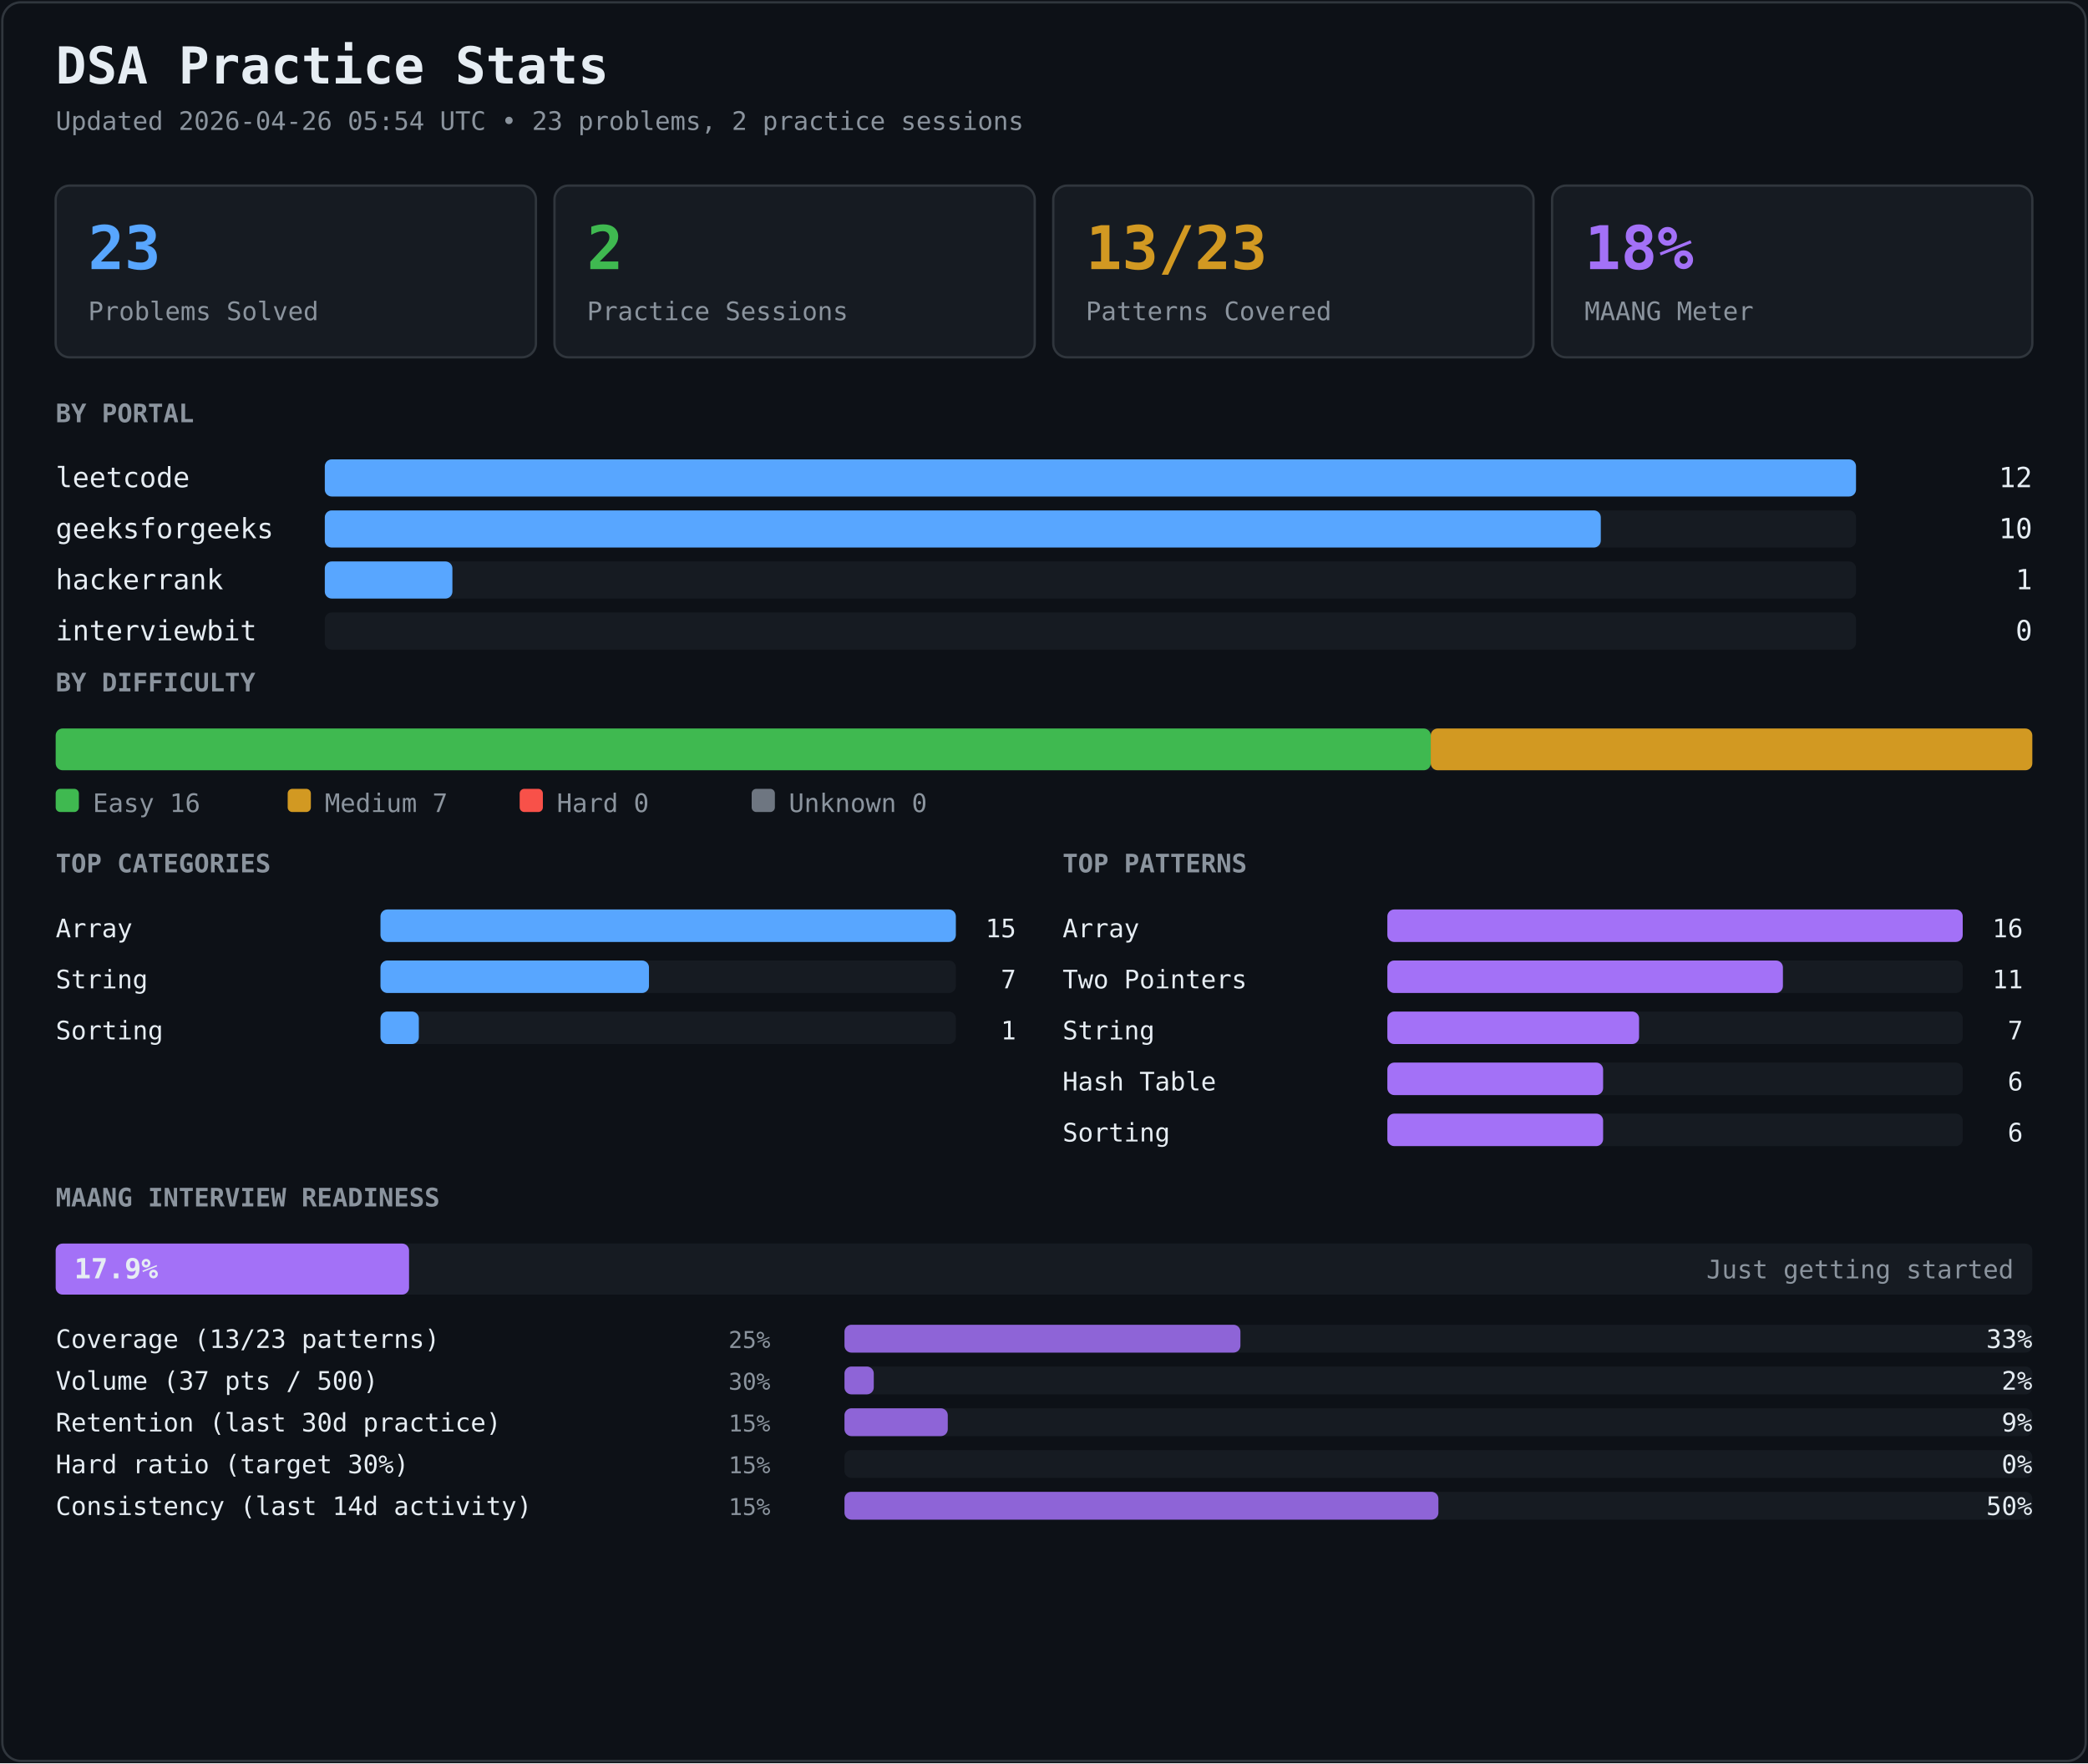
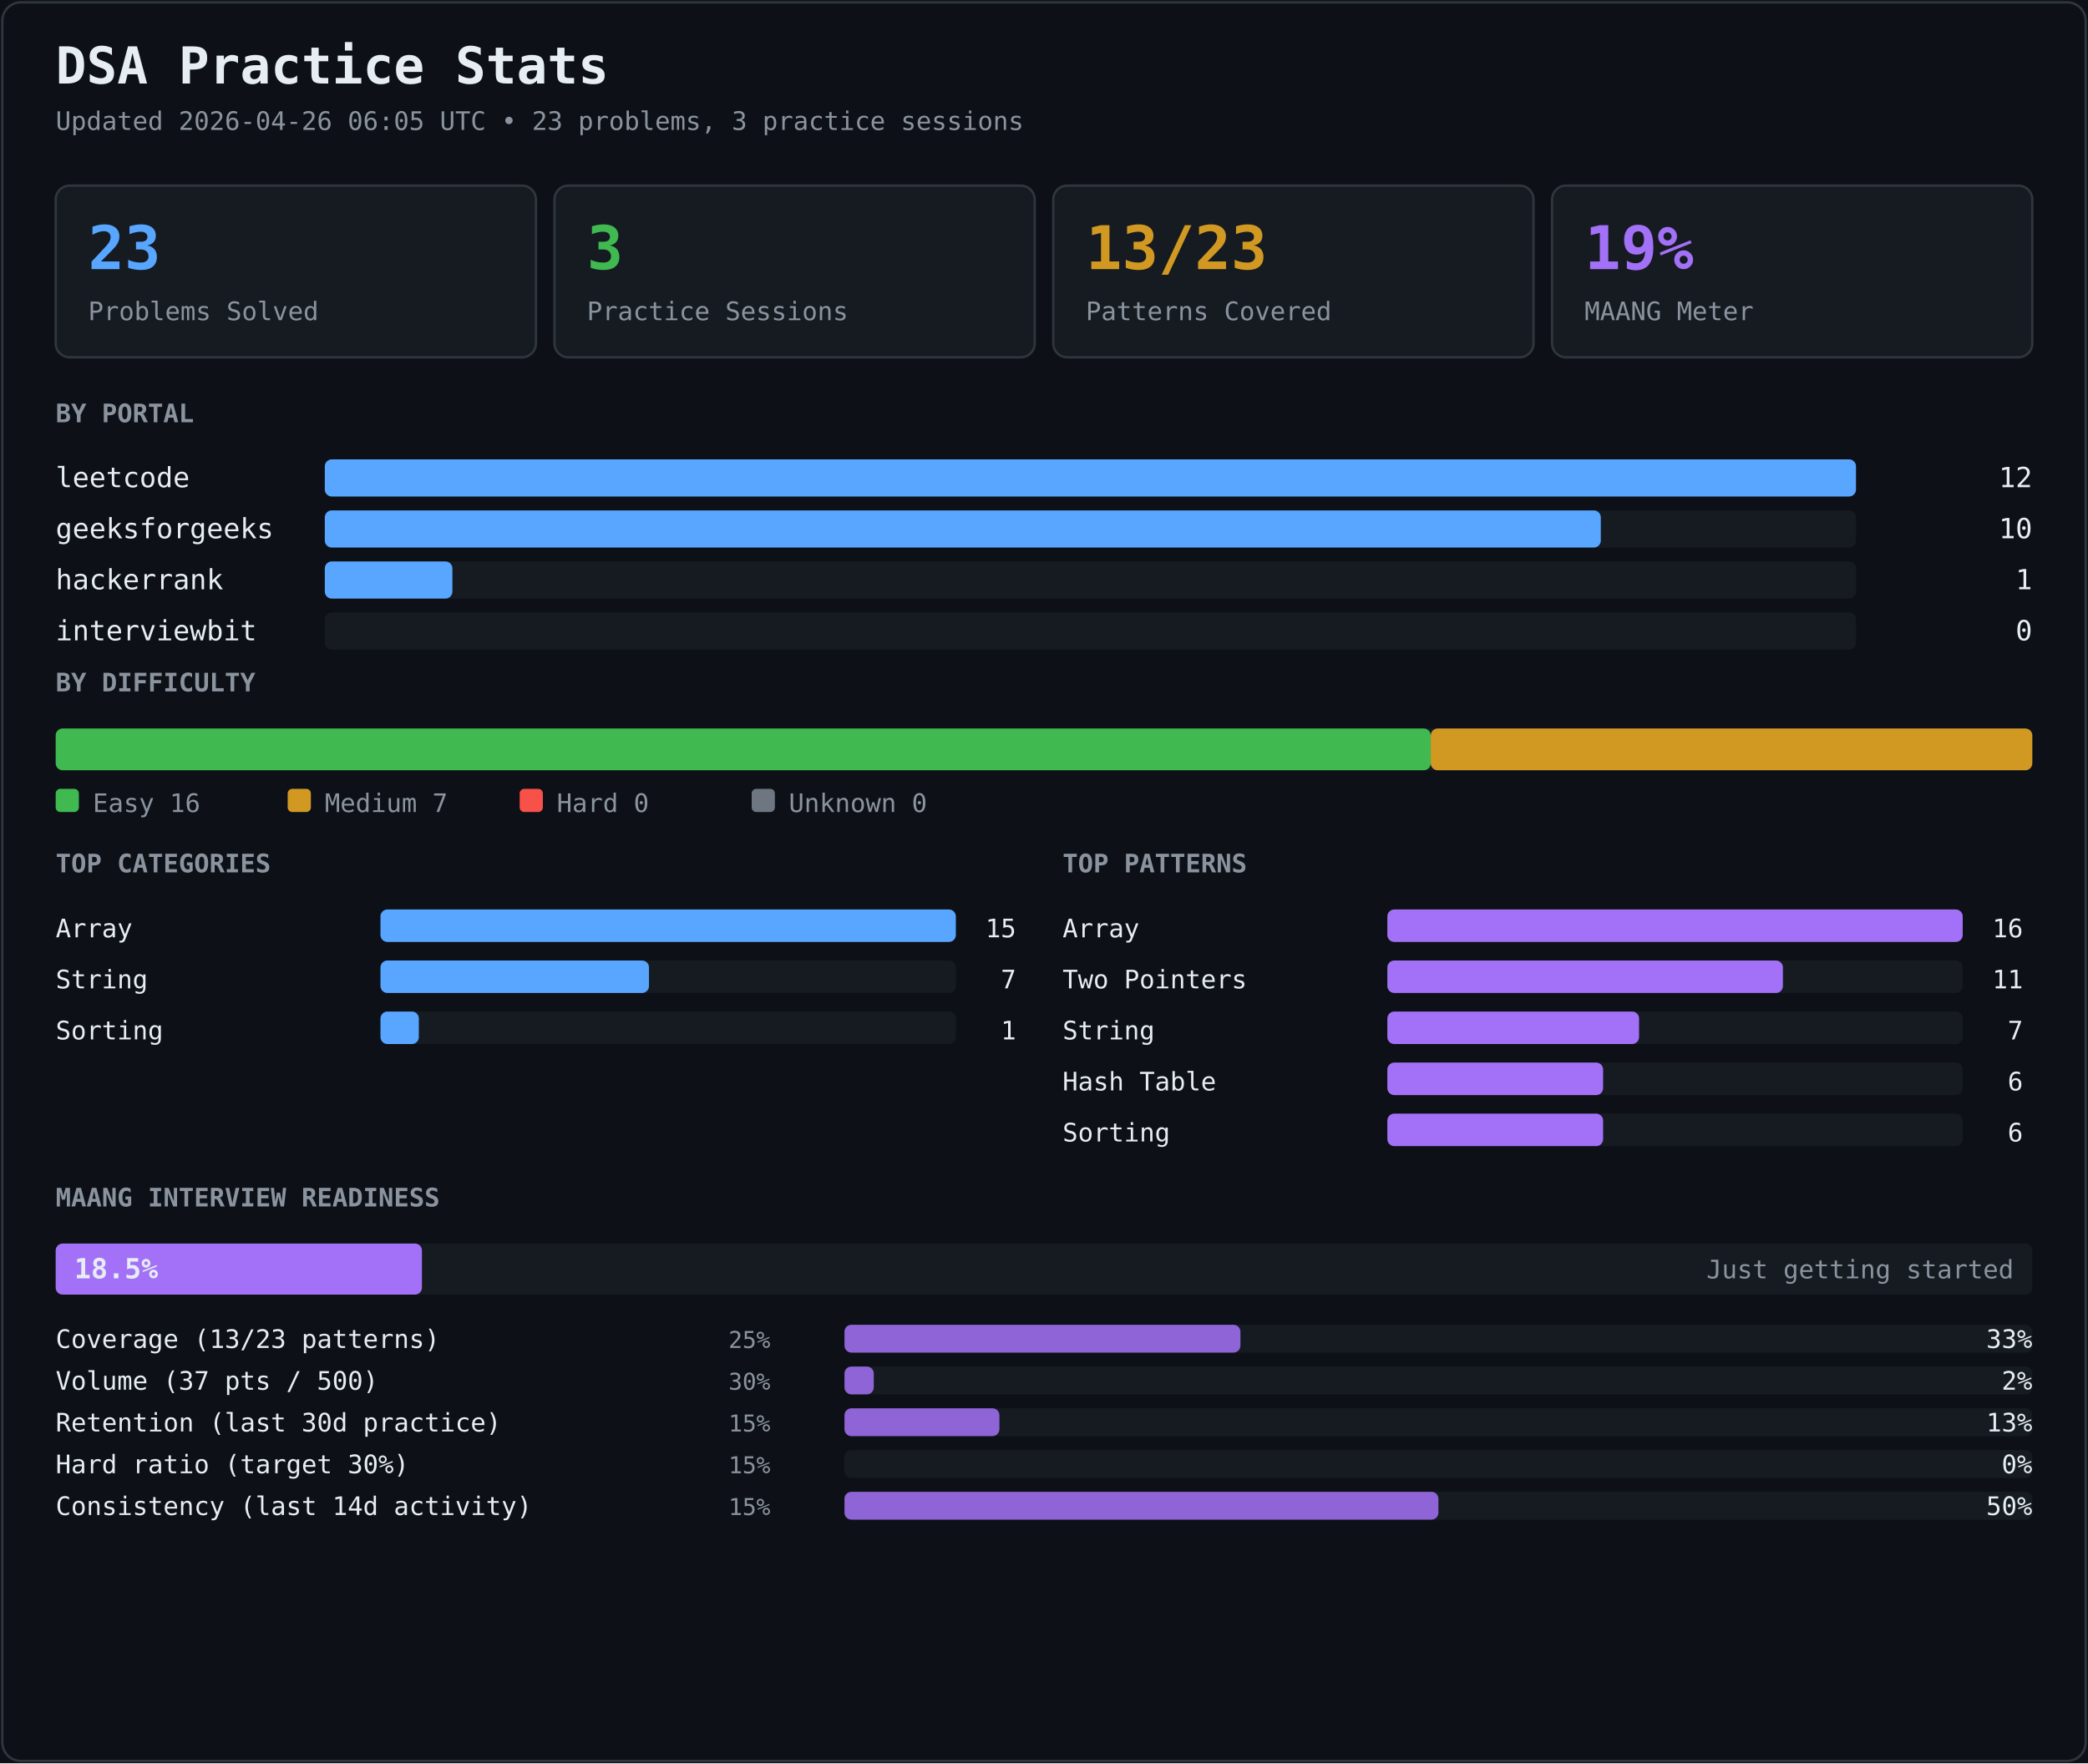
<svg xmlns="http://www.w3.org/2000/svg" width="900" height="760" viewBox="0 0 900 760">
  <rect width="900" height="760" fill="#0d1117" />
  <rect x="1" y="1" width="898" height="758" fill="none" stroke="#30363d" rx="8" />
  <text x="24" y="36" font-family="ui-monospace, SFMono-Regular, Menlo, Consolas, monospace" font-size="22" font-weight="700" fill="#e6edf3" text-anchor="start">DSA Practice Stats</text>
-   <text x="24" y="56" font-family="ui-monospace, SFMono-Regular, Menlo, Consolas, monospace" font-size="11" font-weight="400" fill="#8b949e" text-anchor="start">Updated 2026-04-26 05:54 UTC • 23 problems, 2 practice sessions</text>
+   <text x="24" y="56" font-family="ui-monospace, SFMono-Regular, Menlo, Consolas, monospace" font-size="11" font-weight="400" fill="#8b949e" text-anchor="start">Updated 2026-04-26 06:05 UTC • 23 problems, 3 practice sessions</text>
  <rect x="24" y="80" width="207" height="74" rx="6" fill="#161b22" stroke="#30363d" />
  <text x="38" y="116" font-family="ui-monospace, SFMono-Regular, Menlo, Consolas, monospace" font-size="26" font-weight="700" fill="#58a6ff" text-anchor="start">23</text>
  <text x="38" y="138" font-family="ui-monospace, SFMono-Regular, Menlo, Consolas, monospace" font-size="11" font-weight="400" fill="#8b949e" text-anchor="start">Problems Solved</text>
  <rect x="239" y="80" width="207" height="74" rx="6" fill="#161b22" stroke="#30363d" />
-   <text x="253" y="116" font-family="ui-monospace, SFMono-Regular, Menlo, Consolas, monospace" font-size="26" font-weight="700" fill="#3fb950" text-anchor="start">2</text>
+   <text x="253" y="116" font-family="ui-monospace, SFMono-Regular, Menlo, Consolas, monospace" font-size="26" font-weight="700" fill="#3fb950" text-anchor="start">3</text>
  <text x="253" y="138" font-family="ui-monospace, SFMono-Regular, Menlo, Consolas, monospace" font-size="11" font-weight="400" fill="#8b949e" text-anchor="start">Practice Sessions</text>
  <rect x="454" y="80" width="207" height="74" rx="6" fill="#161b22" stroke="#30363d" />
  <text x="468" y="116" font-family="ui-monospace, SFMono-Regular, Menlo, Consolas, monospace" font-size="26" font-weight="700" fill="#d29922" text-anchor="start">13/23</text>
  <text x="468" y="138" font-family="ui-monospace, SFMono-Regular, Menlo, Consolas, monospace" font-size="11" font-weight="400" fill="#8b949e" text-anchor="start">Patterns Covered</text>
  <rect x="669" y="80" width="207" height="74" rx="6" fill="#161b22" stroke="#30363d" />
-   <text x="683" y="116" font-family="ui-monospace, SFMono-Regular, Menlo, Consolas, monospace" font-size="26" font-weight="700" fill="#a371f7" text-anchor="start">18%</text>
+   <text x="683" y="116" font-family="ui-monospace, SFMono-Regular, Menlo, Consolas, monospace" font-size="26" font-weight="700" fill="#a371f7" text-anchor="start">19%</text>
  <text x="683" y="138" font-family="ui-monospace, SFMono-Regular, Menlo, Consolas, monospace" font-size="11" font-weight="400" fill="#8b949e" text-anchor="start">MAANG Meter</text>
  <text x="24" y="182" font-family="ui-monospace, SFMono-Regular, Menlo, Consolas, monospace" font-size="11" font-weight="700" fill="#8b949e" text-anchor="start">BY PORTAL</text>
  <text x="24" y="210" font-family="ui-monospace, SFMono-Regular, Menlo, Consolas, monospace" font-size="12" font-weight="400" fill="#e6edf3" text-anchor="start">leetcode</text>
  <rect x="140" y="198" width="660" height="16" rx="3" fill="#161b22" opacity="1" />
  <rect x="140" y="198" width="660" height="16" rx="3" fill="#58a6ff" opacity="1" />
  <text x="876" y="210" font-family="ui-monospace, SFMono-Regular, Menlo, Consolas, monospace" font-size="12" font-weight="400" fill="#e6edf3" text-anchor="end">12</text>
  <text x="24" y="232" font-family="ui-monospace, SFMono-Regular, Menlo, Consolas, monospace" font-size="12" font-weight="400" fill="#e6edf3" text-anchor="start">geeksforgeeks</text>
  <rect x="140" y="220" width="660" height="16" rx="3" fill="#161b22" opacity="1" />
  <rect x="140" y="220" width="550" height="16" rx="3" fill="#58a6ff" opacity="1" />
  <text x="876" y="232" font-family="ui-monospace, SFMono-Regular, Menlo, Consolas, monospace" font-size="12" font-weight="400" fill="#e6edf3" text-anchor="end">10</text>
  <text x="24" y="254" font-family="ui-monospace, SFMono-Regular, Menlo, Consolas, monospace" font-size="12" font-weight="400" fill="#e6edf3" text-anchor="start">hackerrank</text>
  <rect x="140" y="242" width="660" height="16" rx="3" fill="#161b22" opacity="1" />
  <rect x="140" y="242" width="55" height="16" rx="3" fill="#58a6ff" opacity="1" />
  <text x="876" y="254" font-family="ui-monospace, SFMono-Regular, Menlo, Consolas, monospace" font-size="12" font-weight="400" fill="#e6edf3" text-anchor="end">1</text>
  <text x="24" y="276" font-family="ui-monospace, SFMono-Regular, Menlo, Consolas, monospace" font-size="12" font-weight="400" fill="#e6edf3" text-anchor="start">interviewbit</text>
  <rect x="140" y="264" width="660" height="16" rx="3" fill="#161b22" opacity="1" />
  <text x="876" y="276" font-family="ui-monospace, SFMono-Regular, Menlo, Consolas, monospace" font-size="12" font-weight="400" fill="#e6edf3" text-anchor="end">0</text>
  <text x="24" y="298" font-family="ui-monospace, SFMono-Regular, Menlo, Consolas, monospace" font-size="11" font-weight="700" fill="#8b949e" text-anchor="start">BY DIFFICULTY</text>
  <rect x="24" y="314" width="852" height="18" rx="3" fill="#161b22" opacity="1" />
  <rect x="24" y="314" width="592.696" height="18" rx="3" fill="#3fb950" opacity="1" />
  <rect x="616.696" y="314" width="259.304" height="18" rx="3" fill="#d29922" opacity="1" />
  <rect x="24" y="340" width="10" height="10" rx="2" fill="#3fb950" />
  <text x="40" y="350" font-family="ui-monospace, SFMono-Regular, Menlo, Consolas, monospace" font-size="11" font-weight="400" fill="#8b949e" text-anchor="start">Easy 16</text>
  <rect x="124" y="340" width="10" height="10" rx="2" fill="#d29922" />
  <text x="140" y="350" font-family="ui-monospace, SFMono-Regular, Menlo, Consolas, monospace" font-size="11" font-weight="400" fill="#8b949e" text-anchor="start">Medium 7</text>
  <rect x="224" y="340" width="10" height="10" rx="2" fill="#f85149" />
  <text x="240" y="350" font-family="ui-monospace, SFMono-Regular, Menlo, Consolas, monospace" font-size="11" font-weight="400" fill="#8b949e" text-anchor="start">Hard 0</text>
  <rect x="324" y="340" width="10" height="10" rx="2" fill="#6e7681" />
  <text x="340" y="350" font-family="ui-monospace, SFMono-Regular, Menlo, Consolas, monospace" font-size="11" font-weight="400" fill="#8b949e" text-anchor="start">Unknown 0</text>
  <text x="24" y="376" font-family="ui-monospace, SFMono-Regular, Menlo, Consolas, monospace" font-size="11" font-weight="700" fill="#8b949e" text-anchor="start">TOP CATEGORIES</text>
  <text x="458" y="376" font-family="ui-monospace, SFMono-Regular, Menlo, Consolas, monospace" font-size="11" font-weight="700" fill="#8b949e" text-anchor="start">TOP PATTERNS</text>
  <text x="24" y="404" font-family="ui-monospace, SFMono-Regular, Menlo, Consolas, monospace" font-size="11" font-weight="400" fill="#e6edf3" text-anchor="start">Array</text>
  <rect x="164" y="392" width="248" height="14" rx="3" fill="#161b22" opacity="1" />
  <rect x="164" y="392" width="248" height="14" rx="3" fill="#58a6ff" opacity="1" />
  <text x="438" y="404" font-family="ui-monospace, SFMono-Regular, Menlo, Consolas, monospace" font-size="11" font-weight="400" fill="#e6edf3" text-anchor="end">15</text>
  <text x="458" y="404" font-family="ui-monospace, SFMono-Regular, Menlo, Consolas, monospace" font-size="11" font-weight="400" fill="#e6edf3" text-anchor="start">Array</text>
  <rect x="598" y="392" width="248" height="14" rx="3" fill="#161b22" opacity="1" />
  <rect x="598" y="392" width="248" height="14" rx="3" fill="#a371f7" opacity="1" />
  <text x="872" y="404" font-family="ui-monospace, SFMono-Regular, Menlo, Consolas, monospace" font-size="11" font-weight="400" fill="#e6edf3" text-anchor="end">16</text>
  <text x="24" y="426" font-family="ui-monospace, SFMono-Regular, Menlo, Consolas, monospace" font-size="11" font-weight="400" fill="#e6edf3" text-anchor="start">String</text>
  <rect x="164" y="414" width="248" height="14" rx="3" fill="#161b22" opacity="1" />
  <rect x="164" y="414" width="115.733" height="14" rx="3" fill="#58a6ff" opacity="1" />
  <text x="438" y="426" font-family="ui-monospace, SFMono-Regular, Menlo, Consolas, monospace" font-size="11" font-weight="400" fill="#e6edf3" text-anchor="end">7</text>
  <text x="458" y="426" font-family="ui-monospace, SFMono-Regular, Menlo, Consolas, monospace" font-size="11" font-weight="400" fill="#e6edf3" text-anchor="start">Two Pointers</text>
  <rect x="598" y="414" width="248" height="14" rx="3" fill="#161b22" opacity="1" />
  <rect x="598" y="414" width="170.5" height="14" rx="3" fill="#a371f7" opacity="1" />
  <text x="872" y="426" font-family="ui-monospace, SFMono-Regular, Menlo, Consolas, monospace" font-size="11" font-weight="400" fill="#e6edf3" text-anchor="end">11</text>
  <text x="24" y="448" font-family="ui-monospace, SFMono-Regular, Menlo, Consolas, monospace" font-size="11" font-weight="400" fill="#e6edf3" text-anchor="start">Sorting</text>
  <rect x="164" y="436" width="248" height="14" rx="3" fill="#161b22" opacity="1" />
  <rect x="164" y="436" width="16.533" height="14" rx="3" fill="#58a6ff" opacity="1" />
  <text x="438" y="448" font-family="ui-monospace, SFMono-Regular, Menlo, Consolas, monospace" font-size="11" font-weight="400" fill="#e6edf3" text-anchor="end">1</text>
  <text x="458" y="448" font-family="ui-monospace, SFMono-Regular, Menlo, Consolas, monospace" font-size="11" font-weight="400" fill="#e6edf3" text-anchor="start">String</text>
  <rect x="598" y="436" width="248" height="14" rx="3" fill="#161b22" opacity="1" />
  <rect x="598" y="436" width="108.5" height="14" rx="3" fill="#a371f7" opacity="1" />
  <text x="872" y="448" font-family="ui-monospace, SFMono-Regular, Menlo, Consolas, monospace" font-size="11" font-weight="400" fill="#e6edf3" text-anchor="end">7</text>
  <text x="458" y="470" font-family="ui-monospace, SFMono-Regular, Menlo, Consolas, monospace" font-size="11" font-weight="400" fill="#e6edf3" text-anchor="start">Hash Table</text>
  <rect x="598" y="458" width="248" height="14" rx="3" fill="#161b22" opacity="1" />
  <rect x="598" y="458" width="93" height="14" rx="3" fill="#a371f7" opacity="1" />
  <text x="872" y="470" font-family="ui-monospace, SFMono-Regular, Menlo, Consolas, monospace" font-size="11" font-weight="400" fill="#e6edf3" text-anchor="end">6</text>
  <text x="458" y="492" font-family="ui-monospace, SFMono-Regular, Menlo, Consolas, monospace" font-size="11" font-weight="400" fill="#e6edf3" text-anchor="start">Sorting</text>
  <rect x="598" y="480" width="248" height="14" rx="3" fill="#161b22" opacity="1" />
  <rect x="598" y="480" width="93" height="14" rx="3" fill="#a371f7" opacity="1" />
  <text x="872" y="492" font-family="ui-monospace, SFMono-Regular, Menlo, Consolas, monospace" font-size="11" font-weight="400" fill="#e6edf3" text-anchor="end">6</text>
  <text x="24" y="520" font-family="ui-monospace, SFMono-Regular, Menlo, Consolas, monospace" font-size="11" font-weight="700" fill="#8b949e" text-anchor="start">MAANG INTERVIEW READINESS</text>
  <rect x="24" y="536" width="852" height="22" rx="3" fill="#161b22" opacity="1" />
-   <rect x="24" y="536" width="152.318" height="22" rx="3" fill="#a371f7" opacity="1" />
-   <text x="32" y="551" font-family="ui-monospace, SFMono-Regular, Menlo, Consolas, monospace" font-size="12" font-weight="700" fill="#e6edf3" text-anchor="start">17.9%</text>
+   <rect x="24" y="536" width="157.874" height="22" rx="3" fill="#a371f7" opacity="1" />
+   <text x="32" y="551" font-family="ui-monospace, SFMono-Regular, Menlo, Consolas, monospace" font-size="12" font-weight="700" fill="#e6edf3" text-anchor="start">18.5%</text>
  <text x="868" y="551" font-family="ui-monospace, SFMono-Regular, Menlo, Consolas, monospace" font-size="11" font-weight="400" fill="#8b949e" text-anchor="end">Just getting started</text>
  <text x="24" y="581" font-family="ui-monospace, SFMono-Regular, Menlo, Consolas, monospace" font-size="11" font-weight="400" fill="#e6edf3" text-anchor="start">Coverage (13/23 patterns)</text>
  <text x="314" y="581" font-family="ui-monospace, SFMono-Regular, Menlo, Consolas, monospace" font-size="10" font-weight="400" fill="#8b949e" text-anchor="start">25%</text>
  <rect x="364" y="571" width="512" height="12" rx="3" fill="#161b22" opacity="1" />
  <rect x="364" y="571" width="170.667" height="12" rx="3" fill="#a371f7" opacity="0.85" />
  <text x="876" y="581" font-family="ui-monospace, SFMono-Regular, Menlo, Consolas, monospace" font-size="11" font-weight="400" fill="#e6edf3" text-anchor="end">33%</text>
  <text x="24" y="599" font-family="ui-monospace, SFMono-Regular, Menlo, Consolas, monospace" font-size="11" font-weight="400" fill="#e6edf3" text-anchor="start">Volume (37 pts / 500)</text>
  <text x="314" y="599" font-family="ui-monospace, SFMono-Regular, Menlo, Consolas, monospace" font-size="10" font-weight="400" fill="#8b949e" text-anchor="start">30%</text>
  <rect x="364" y="589" width="512" height="12" rx="3" fill="#161b22" opacity="1" />
  <rect x="364" y="589" width="12.629" height="12" rx="3" fill="#a371f7" opacity="0.85" />
  <text x="876" y="599" font-family="ui-monospace, SFMono-Regular, Menlo, Consolas, monospace" font-size="11" font-weight="400" fill="#e6edf3" text-anchor="end">2%</text>
  <text x="24" y="617" font-family="ui-monospace, SFMono-Regular, Menlo, Consolas, monospace" font-size="11" font-weight="400" fill="#e6edf3" text-anchor="start">Retention (last 30d practice)</text>
  <text x="314" y="617" font-family="ui-monospace, SFMono-Regular, Menlo, Consolas, monospace" font-size="10" font-weight="400" fill="#8b949e" text-anchor="start">15%</text>
  <rect x="364" y="607" width="512" height="12" rx="3" fill="#161b22" opacity="1" />
-   <rect x="364" y="607" width="44.522" height="12" rx="3" fill="#a371f7" opacity="0.85" />
-   <text x="876" y="617" font-family="ui-monospace, SFMono-Regular, Menlo, Consolas, monospace" font-size="11" font-weight="400" fill="#e6edf3" text-anchor="end">9%</text>
+   <rect x="364" y="607" width="66.783" height="12" rx="3" fill="#a371f7" opacity="0.85" />
+   <text x="876" y="617" font-family="ui-monospace, SFMono-Regular, Menlo, Consolas, monospace" font-size="11" font-weight="400" fill="#e6edf3" text-anchor="end">13%</text>
  <text x="24" y="635" font-family="ui-monospace, SFMono-Regular, Menlo, Consolas, monospace" font-size="11" font-weight="400" fill="#e6edf3" text-anchor="start">Hard ratio (target 30%)</text>
  <text x="314" y="635" font-family="ui-monospace, SFMono-Regular, Menlo, Consolas, monospace" font-size="10" font-weight="400" fill="#8b949e" text-anchor="start">15%</text>
  <rect x="364" y="625" width="512" height="12" rx="3" fill="#161b22" opacity="1" />
  <rect x="364" y="625" width="0" height="12" rx="3" fill="#a371f7" opacity="0.85" />
  <text x="876" y="635" font-family="ui-monospace, SFMono-Regular, Menlo, Consolas, monospace" font-size="11" font-weight="400" fill="#e6edf3" text-anchor="end">0%</text>
  <text x="24" y="653" font-family="ui-monospace, SFMono-Regular, Menlo, Consolas, monospace" font-size="11" font-weight="400" fill="#e6edf3" text-anchor="start">Consistency (last 14d activity)</text>
  <text x="314" y="653" font-family="ui-monospace, SFMono-Regular, Menlo, Consolas, monospace" font-size="10" font-weight="400" fill="#8b949e" text-anchor="start">15%</text>
  <rect x="364" y="643" width="512" height="12" rx="3" fill="#161b22" opacity="1" />
  <rect x="364" y="643" width="256" height="12" rx="3" fill="#a371f7" opacity="0.85" />
  <text x="876" y="653" font-family="ui-monospace, SFMono-Regular, Menlo, Consolas, monospace" font-size="11" font-weight="400" fill="#e6edf3" text-anchor="end">50%</text>
</svg>
